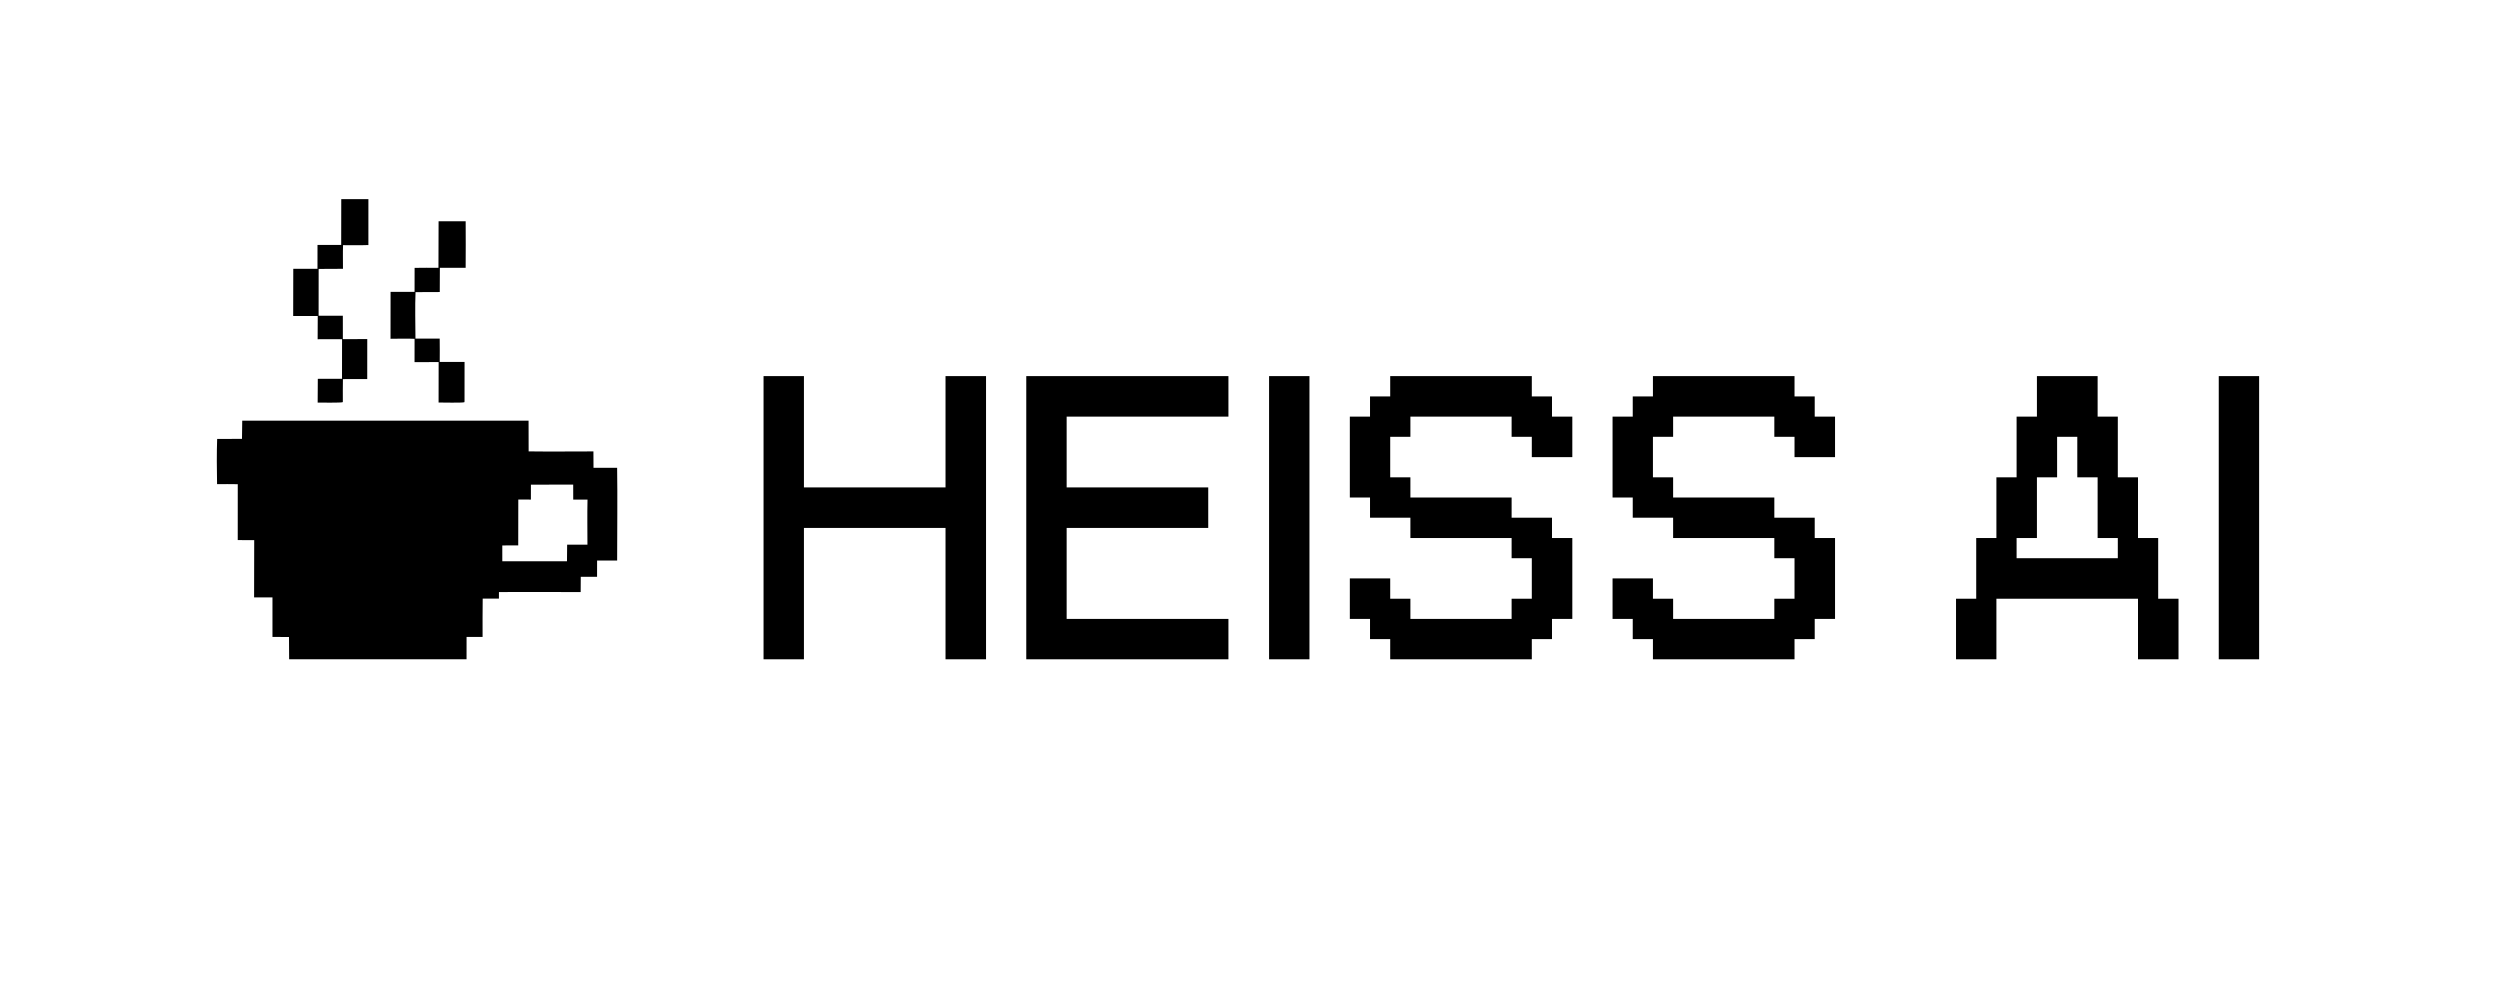
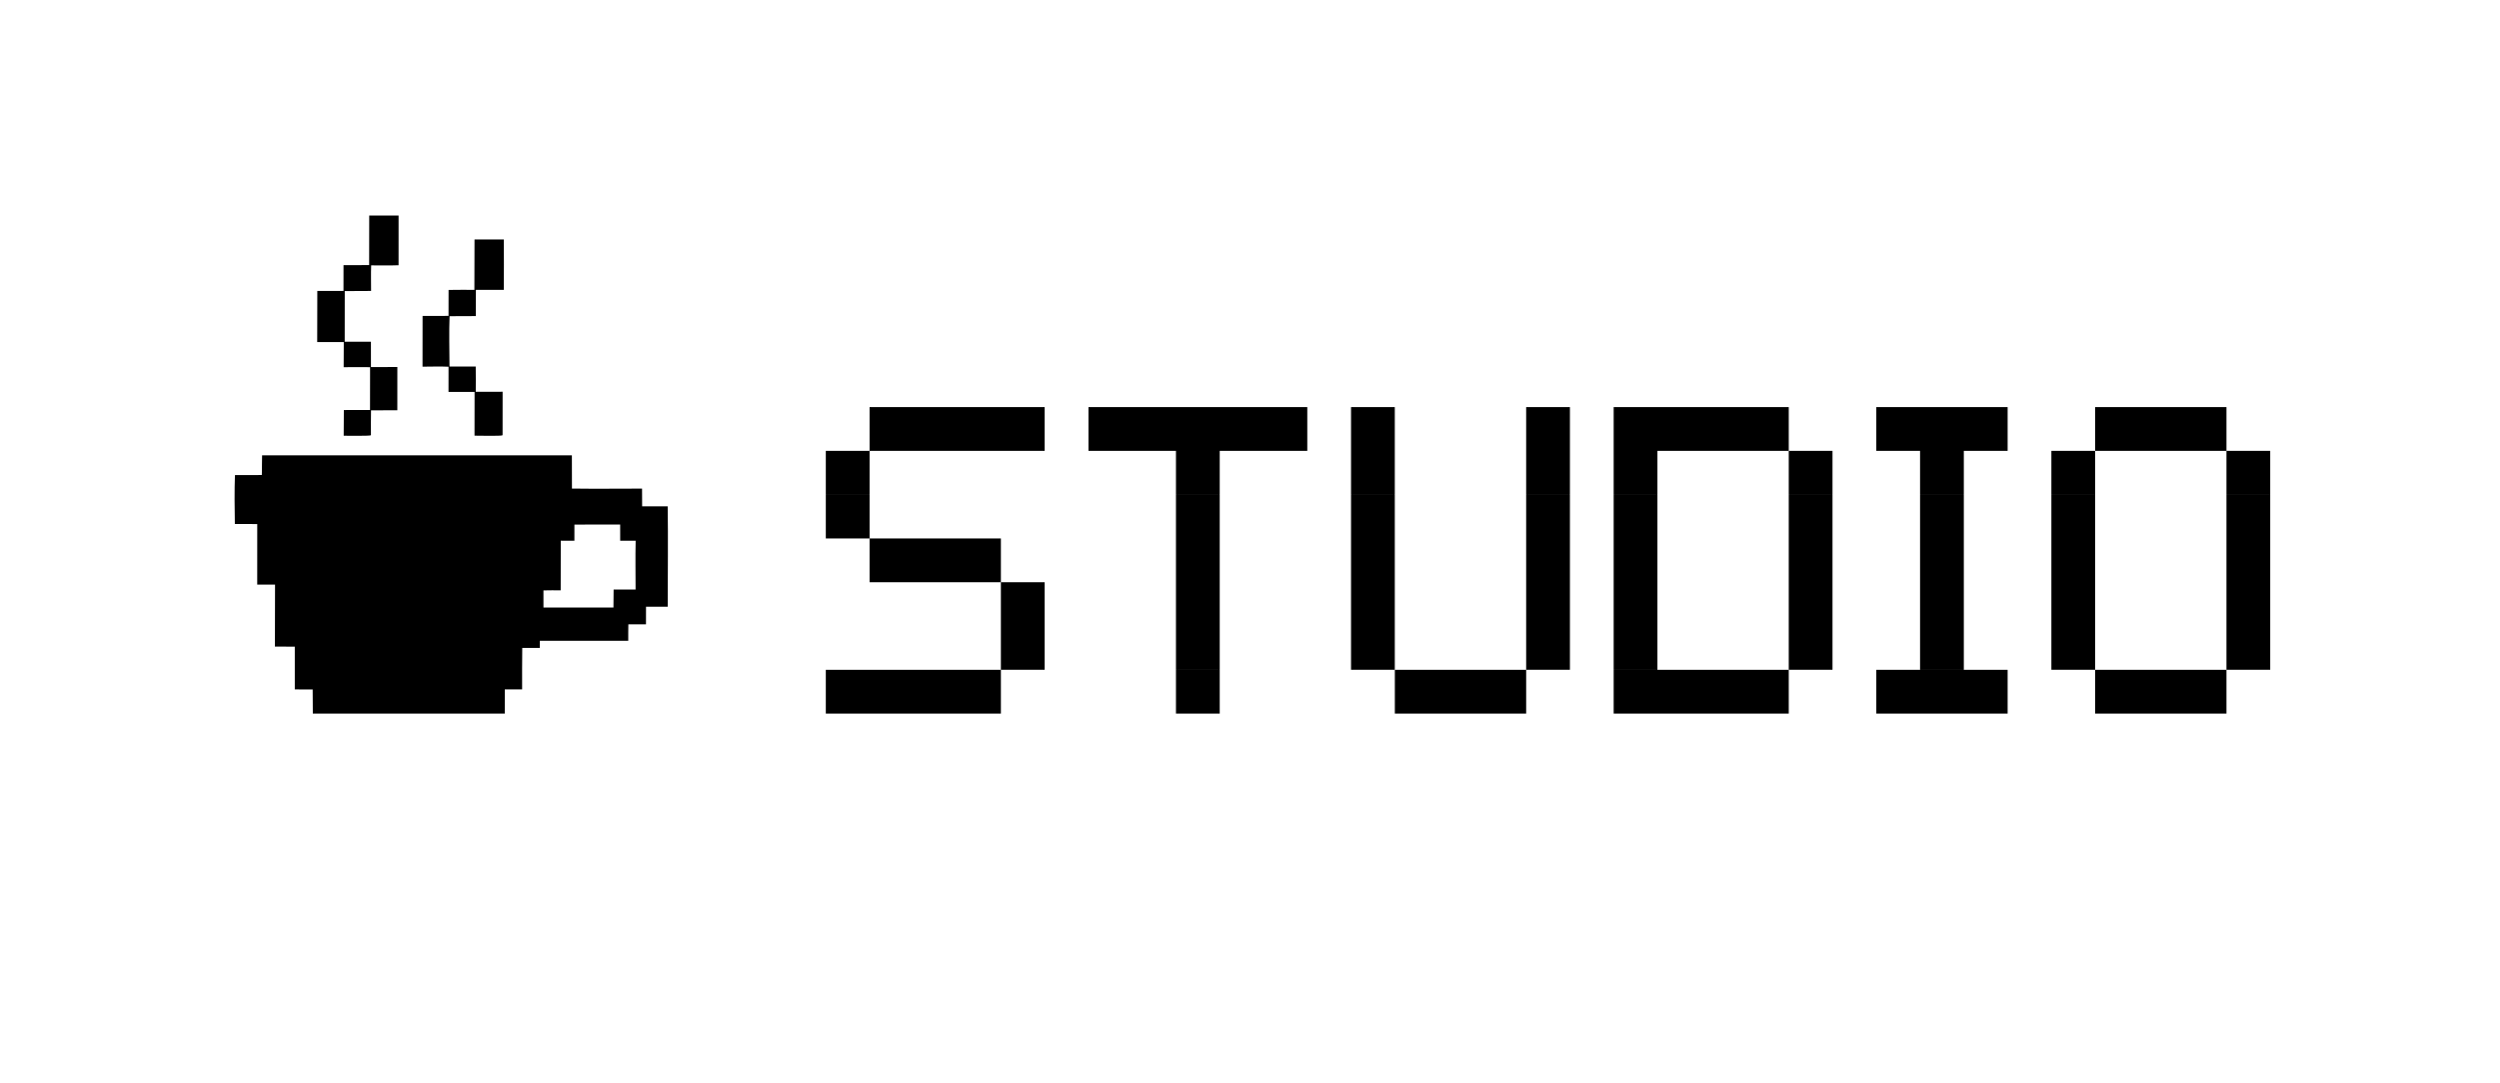
- <svg xmlns="http://www.w3.org/2000/svg" width="565" height="226" viewBox="0 0 565 226" fill="none">
+ <svg xmlns="http://www.w3.org/2000/svg" width="522" height="226" viewBox="0 0 522 226" fill="none">
  <path d="M119.457 95.077L119.472 102.013C124.296 102.082 129.277 102.02 134.114 102.02C134.112 103.253 134.119 104.486 134.133 105.719L139.471 105.72C139.575 112.601 139.477 119.793 139.475 126.686L134.944 126.68L134.936 130.355C133.708 130.345 132.48 130.346 131.252 130.358C131.224 131.489 131.235 132.669 131.232 133.803L118.439 133.794L112.762 133.803L112.757 135.282L109.09 135.284C109.044 138.129 109.067 141.099 109.064 143.951L105.445 143.947L105.44 149L65.345 148.996L65.312 143.956C64.08 143.936 62.812 143.952 61.578 143.953V135.018L57.426 135.016L57.452 122.069C56.211 122.06 54.97 122.056 53.729 122.06L53.734 109.428C52.211 109.388 50.587 109.415 49.057 109.413C48.997 106.315 48.959 102.267 49.078 99.201L54.689 99.185C54.751 97.825 54.687 96.465 54.746 95.074L119.457 95.077ZM119.987 109.533L119.983 112.903L117.136 112.898L117.12 123.263C115.978 123.264 114.646 123.234 113.519 123.278L113.521 126.848L126.488 126.853L128.139 126.848L128.173 123.1C129.702 123.089 131.233 123.089 132.762 123.098C132.76 119.756 132.7 116.233 132.778 112.912L129.549 112.904L129.543 109.519L119.987 109.533Z" fill="black" />
  <path d="M77.125 45.006L83.259 45L83.256 55.379C81.516 55.456 79.327 55.397 77.531 55.406C77.462 57.141 77.518 58.997 77.512 60.75L72.016 60.778L72.005 71.355L77.481 71.36L77.486 76.644L83.001 76.632L82.995 85.662C81.164 85.652 79.332 85.657 77.501 85.678C77.46 87.359 77.484 89.122 77.482 90.809L77.44 90.898C77.056 91.052 72.554 90.986 71.791 90.985C71.841 89.217 71.778 87.414 71.824 85.617C73.615 85.578 75.482 85.63 77.293 85.609L77.304 76.666C75.493 76.641 73.603 76.666 71.786 76.668C71.778 74.918 71.787 73.168 71.811 71.419L66.259 71.421L66.281 60.751L71.75 60.743L71.756 55.36L77.109 55.35L77.125 45.006Z" fill="black" />
  <path d="M99.12 50.003L105.24 50C105.278 53.479 105.249 57.043 105.237 60.524L99.409 60.526L99.386 65.998C97.56 66.02 95.734 66.027 93.908 66.021C93.779 69.206 93.877 73.287 93.894 76.527C95.72 76.516 97.546 76.517 99.372 76.529C99.41 78.252 99.38 80.073 99.379 81.804L104.99 81.801L104.983 90.557C104.99 90.777 104.999 90.702 104.935 90.907C104.498 91.067 99.883 90.973 99.12 90.97L99.133 81.831C97.318 81.846 95.502 81.848 93.687 81.839L93.694 76.574C92.066 76.488 89.924 76.557 88.259 76.563L88.27 65.962L93.691 65.96L93.701 60.539C95.452 60.498 97.331 60.524 99.091 60.52L99.12 50.003Z" fill="black" />
-   <path d="M181.688 149H172.562V85H181.688V110.156H213.688V85H222.844V149H213.688V119.312H181.688V149ZM277.625 149H231.938V85H277.625V94.156H241.062V110.156H273.062V119.312H241.062V139.875H277.625V149ZM295.938 149H286.812V85H295.938V149ZM346.188 149H314.188V144.438H309.625V139.875H305.062V130.719H314.188V135.312H318.75V139.875H341.625V135.312H346.188V126.156H341.625V121.594H318.75V117H309.625V112.438H305.062V94.156H309.625V89.594H314.188V85H346.188V89.594H350.75V94.156H355.344V103.312H346.188V98.719H341.625V94.156H318.75V98.719H314.188V107.875H318.75V112.438H341.625V117H350.75V121.594H355.344V139.875H350.75V144.438H346.188V149ZM405.562 149H373.562V144.438H369V139.875H364.438V130.719H373.562V135.312H378.125V139.875H401V135.312H405.562V126.156H401V121.594H378.125V117H369V112.438H364.438V94.156H369V89.594H373.562V85H405.562V89.594H410.125V94.156H414.719V103.312H405.562V98.719H401V94.156H378.125V98.719H373.562V107.875H378.125V112.438H401V117H410.125V121.594H414.719V139.875H410.125V144.438H405.562V149ZM451.188 149H442.062V135.312H446.625V121.594H451.188V107.875H455.75V94.156H460.344V85H474.062V94.156H478.625V107.875H483.188V121.594H487.75V135.312H492.344V149H483.188V135.312H451.188V149ZM455.75 126.156H478.625V121.594H474.062V107.875H469.469V98.719H464.906V107.875H460.344V121.594H455.75V126.156ZM510.562 149H501.438V85H510.562V149Z" fill="black" />
+   <path d="M181.64 85.00h36.57v9.14h-36.57zM172.50 94.14h9.14v9.14h-9.14zM172.50 103.29h9.14v9.14h-9.14zM181.64 112.43h27.43v9.14h-27.43zM209.07 121.57h9.14v9.14h-9.14zM209.07 130.71h9.14v9.14h-9.14zM172.50 139.86h36.57v9.14h-36.57zM227.36 85.00h45.71v9.14h-45.71zM245.64 94.14h9.14v9.14h-9.14zM245.64 103.29h9.14v9.14h-9.14zM245.64 112.43h9.14v9.14h-9.14zM245.64 121.57h9.14v9.14h-9.14zM245.64 130.71h9.14v9.14h-9.14zM245.64 139.86h9.14v9.14h-9.14zM282.21 85.00h9.14v9.14h-9.14zM318.79 85.00h9.14v9.14h-9.14zM282.21 94.14h9.14v9.14h-9.14zM318.79 94.14h9.14v9.14h-9.14zM282.21 103.29h9.14v9.14h-9.14zM318.79 103.29h9.14v9.14h-9.14zM282.21 112.43h9.14v9.14h-9.14zM318.79 112.43h9.14v9.14h-9.14zM282.21 121.57h9.14v9.14h-9.14zM318.79 121.57h9.14v9.14h-9.14zM282.21 130.71h9.14v9.14h-9.14zM318.79 130.71h9.14v9.14h-9.14zM291.36 139.86h27.43v9.14h-27.43zM337.07 85.00h36.57v9.14h-36.57zM337.07 94.14h9.14v9.14h-9.14zM373.64 94.14h9.14v9.14h-9.14zM337.07 103.29h9.14v9.14h-9.14zM373.64 103.29h9.14v9.14h-9.14zM337.07 112.43h9.14v9.14h-9.14zM373.64 112.43h9.14v9.14h-9.14zM337.07 121.57h9.14v9.14h-9.14zM373.64 121.57h9.14v9.14h-9.14zM337.07 130.71h9.14v9.14h-9.14zM373.64 130.71h9.14v9.14h-9.14zM337.07 139.86h36.57v9.14h-36.57zM391.93 85.00h27.43v9.14h-27.43zM401.07 94.14h9.14v9.14h-9.14zM401.07 103.29h9.14v9.14h-9.14zM401.07 112.43h9.14v9.14h-9.14zM401.07 121.57h9.14v9.14h-9.14zM401.07 130.71h9.14v9.14h-9.14zM391.93 139.86h27.43v9.14h-27.43zM437.64 85.00h27.43v9.14h-27.43zM428.50 94.14h9.14v9.14h-9.14zM465.07 94.14h9.14v9.14h-9.14zM428.50 103.29h9.14v9.14h-9.14zM465.07 103.29h9.14v9.14h-9.14zM428.50 112.43h9.14v9.14h-9.14zM465.07 112.43h9.14v9.14h-9.14zM428.50 121.57h9.14v9.14h-9.14zM465.07 121.57h9.14v9.14h-9.14zM428.50 130.71h9.14v9.14h-9.14zM465.07 130.71h9.14v9.14h-9.14zM437.64 139.86h27.43v9.14h-27.43z" fill="black" />
</svg>
